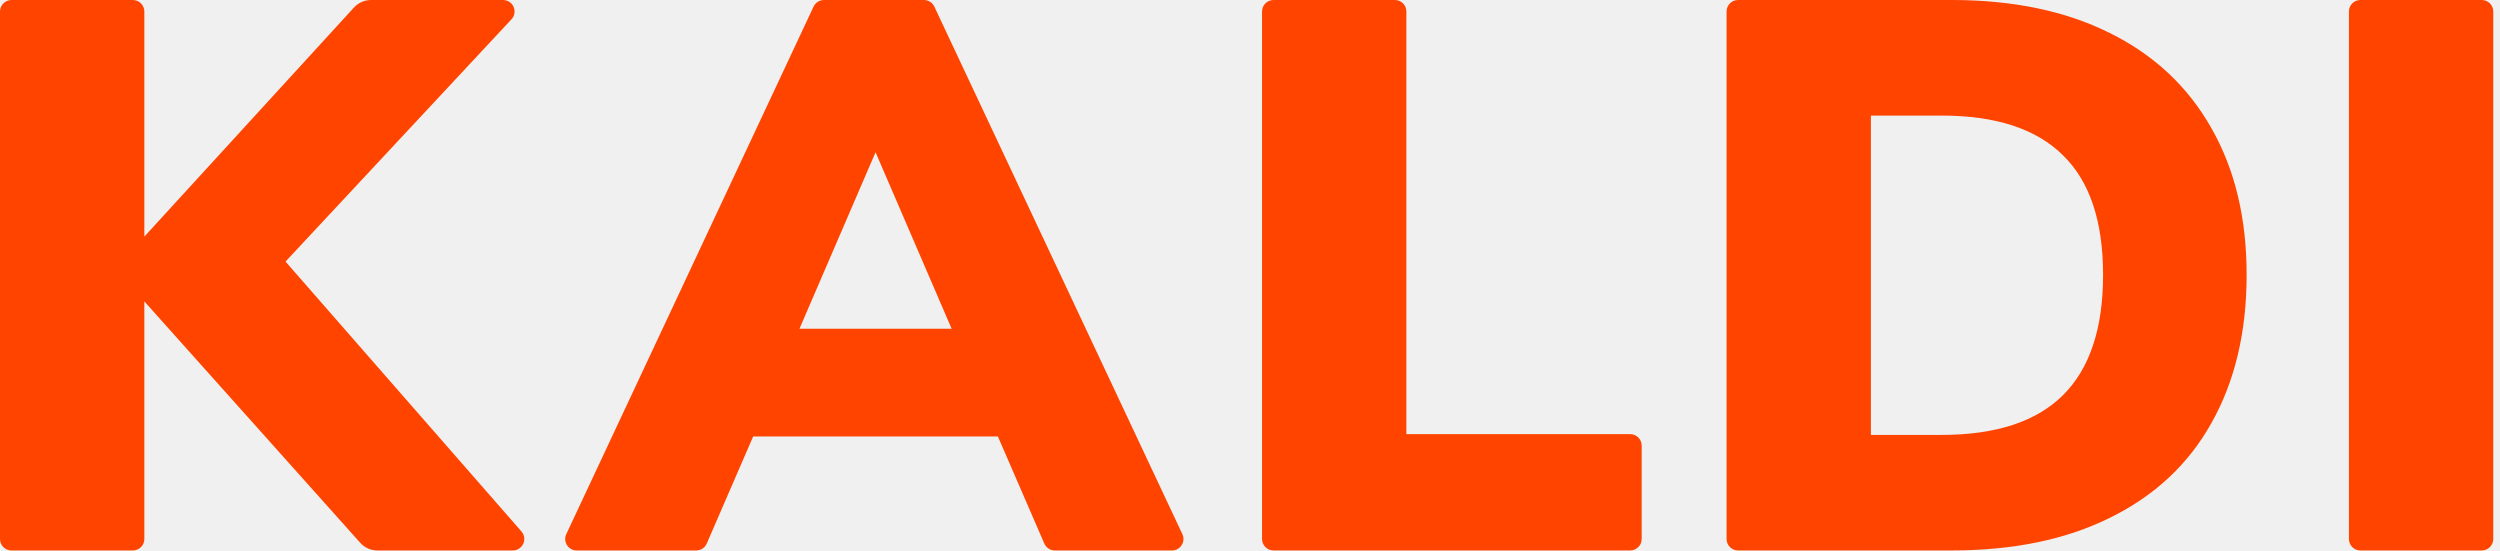
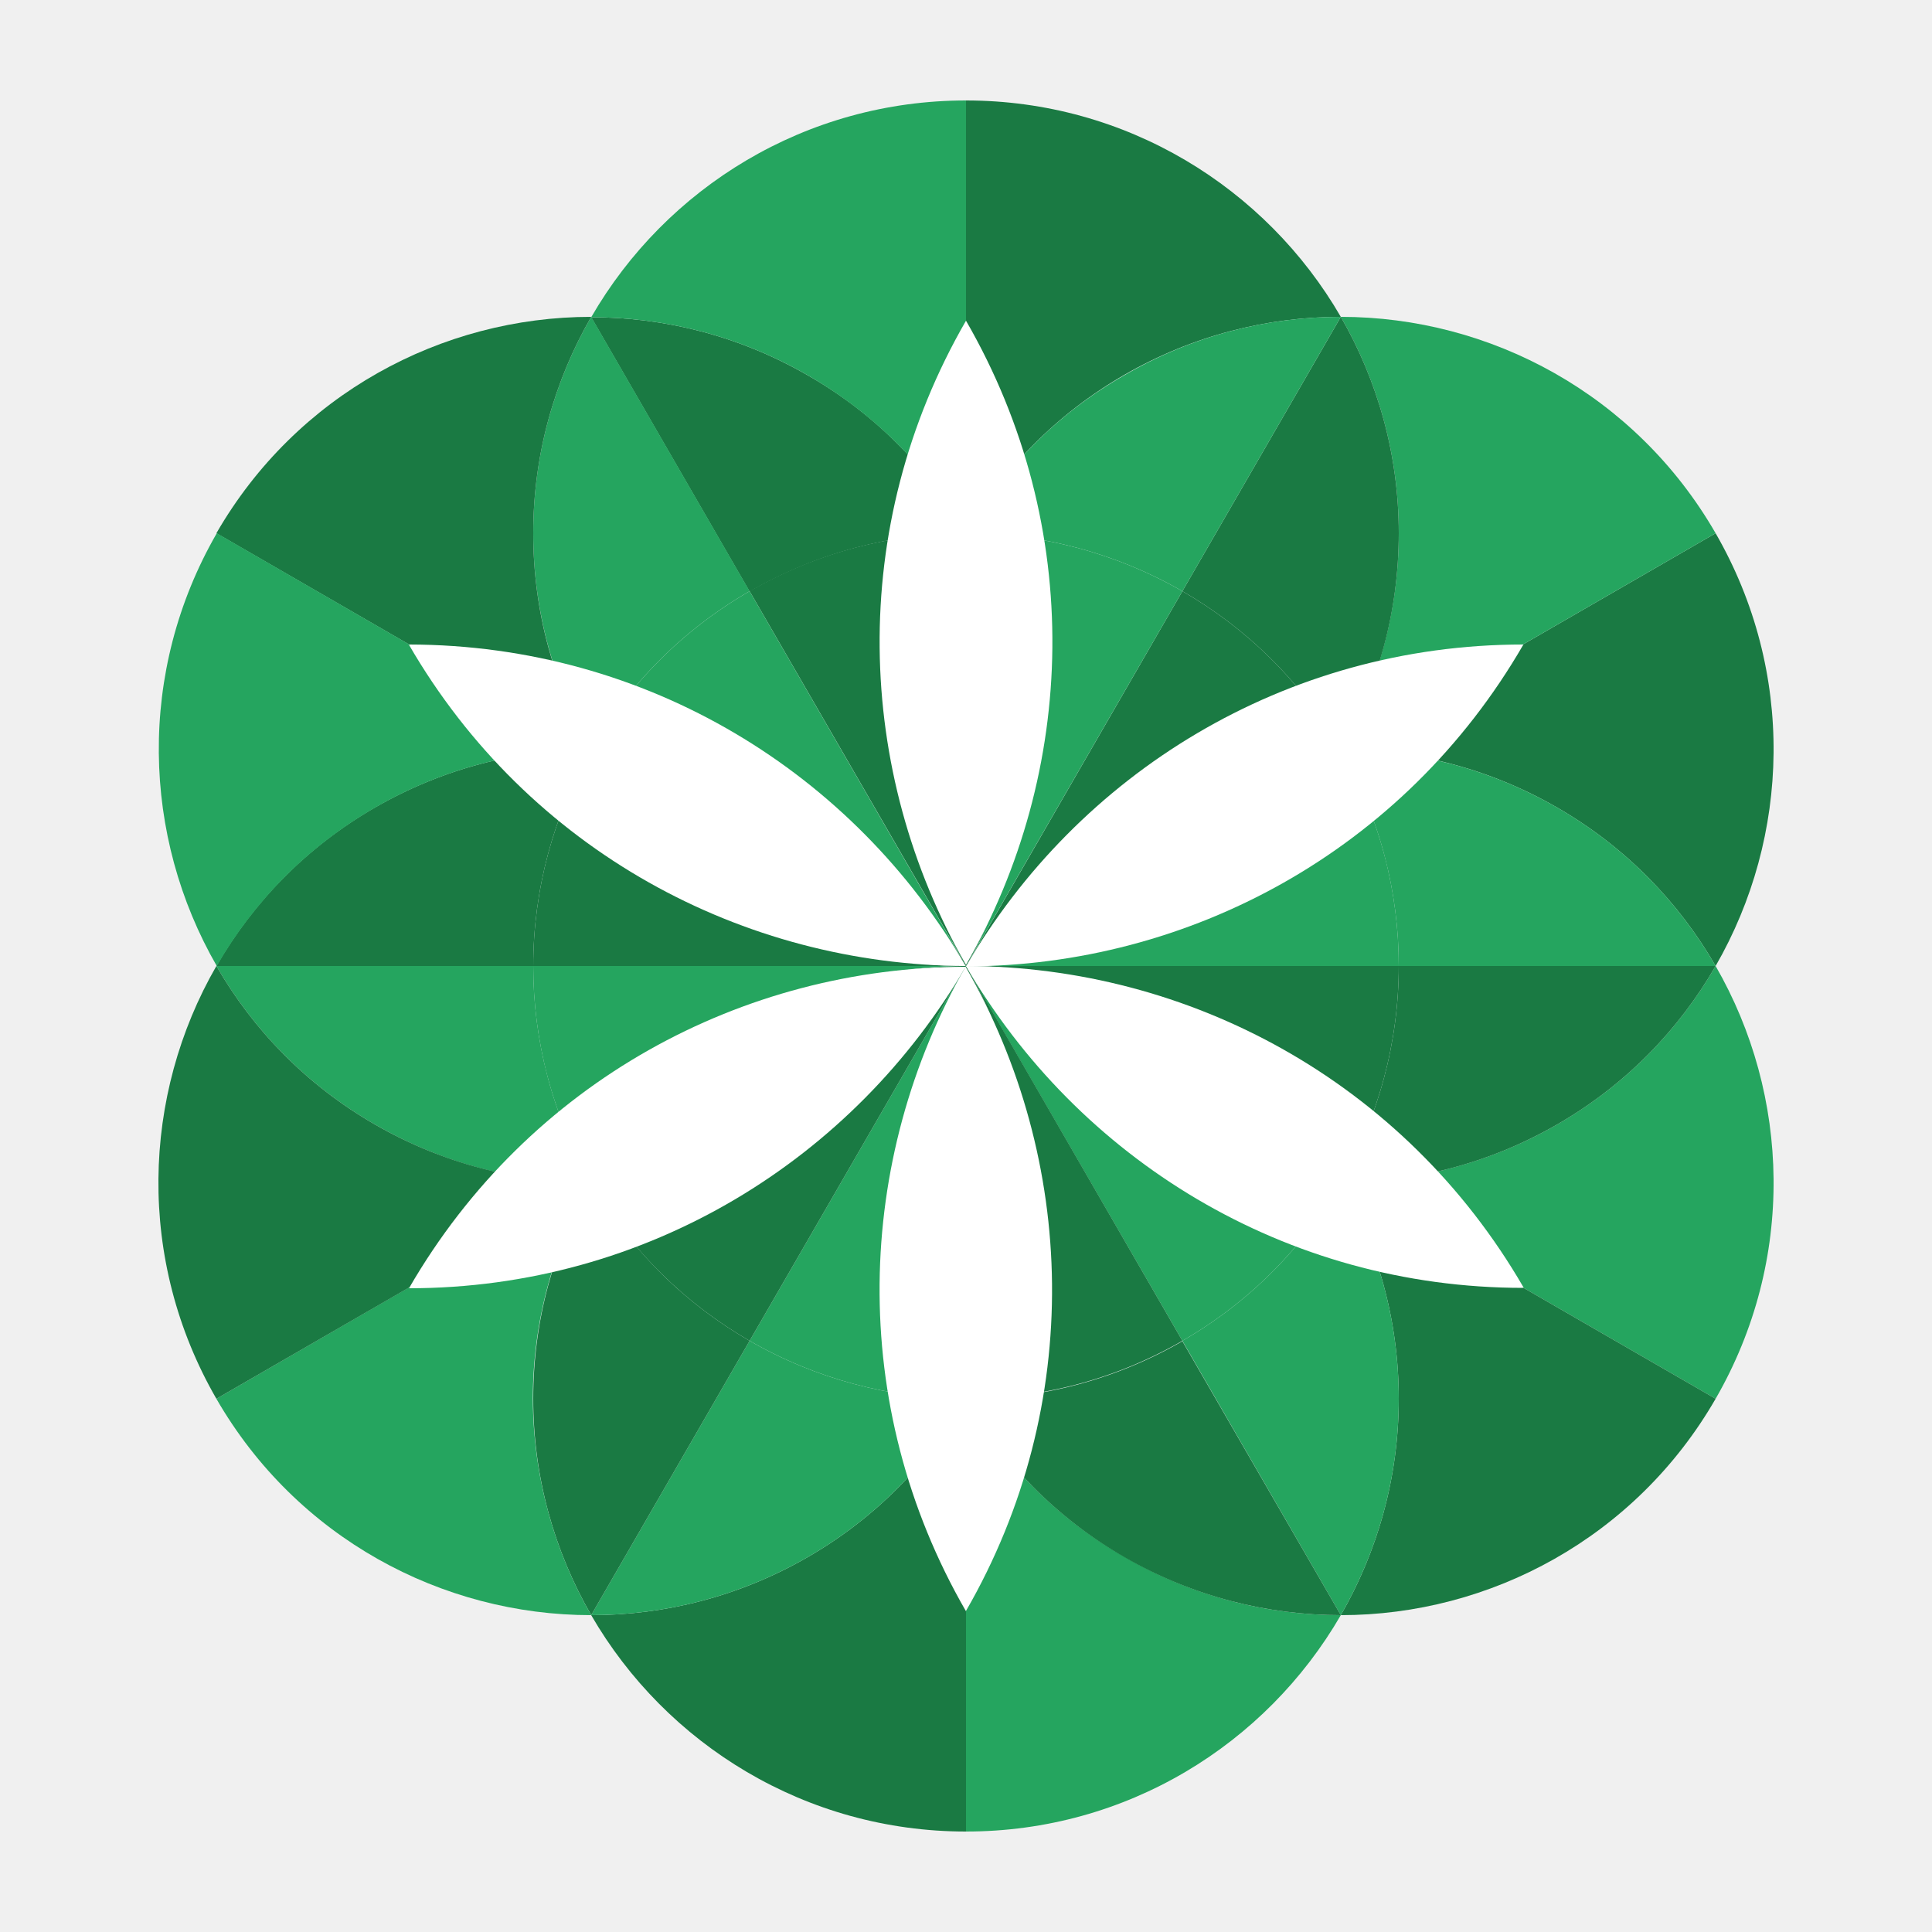
- <svg xmlns="http://www.w3.org/2000/svg" xmlns:xlink="http://www.w3.org/1999/xlink" viewBox="0 0 109 24">
-   <g transform="translate(-1470)">
-     <g style="mix-blend-mode:normal" transform="translate(1470)" fill="#f40">
-       <use xlink:href="#b" style="mix-blend-mode:normal" />
-       <use xlink:href="#c" style="mix-blend-mode:normal" />
-       <use xlink:href="#d" style="mix-blend-mode:normal" />
-       <use xlink:href="#e" style="mix-blend-mode:normal" />
-       <use xlink:href="#f" style="mix-blend-mode:normal" />
-     </g>
+ <svg xmlns="http://www.w3.org/2000/svg" class="logo-germinacion" viewBox="0 0 500 500">
+   <style>
+ 		@-webkit-keyframes rotate {
+ 			0% {
+ 				transform: rotate(0);
+ 			}
+ 			50% {
+ 				transform: rotate(180deg);
+ 			}
+ 			100% {
+ 				transform: rotate(360deg);
+ 			}
+ 		}
+ 
+ 		@-webkit-keyframes scale-flower {
+ 			0% {
+ 				transform: scale(1);
+ 			}
+ 			50% {
+ 				transform: scale(0.8);
+ 			}
+ 			100% {
+ 				transform: scale(1);
+ 			}
+ 		}
+ 
+ 		.estructura {
+ 			transform-origin: 50% 50%;
+ 			-webkit-animation: rotate 8s cubic-bezier(0.7, 0, 0.3, 1) infinite normal;
+ 		}
+ 
+ 		.flor {
+ 			transform-origin: 50% 50%;
+ 			-webkit-animation: scale-flower 8s cubic-bezier(0.7, 0, 0.3, 1) infinite normal;
+ 		}
+ 	</style>
+   <g class="estructura">
+     <path fill="#1A7A43" d="M444 138c20.7 35.9 19.3 78.5 0 112-9.5-16.5-23.3-30.8-41-41s-36.9-15-56-15l97-56z" />
+     <path fill="#25A55F" d="M444 250c19.3 33.5 20.7 76.1 0 112l-97-56c19 0 38.3-4.8 56-15 17.7-10.2 31.5-24.5 41-41zm0 0h-82c0-19-4.8-38.3-15-56 19 0 38.3 4.8 56 15 17.7 10.2 31.5 24.5 41 41z" />
+     <path fill="#1A7A43" d="M362 250h82c-9.5 16.5-23.3 30.8-41 41s-36.9 15-56 15c9.8-17 15-36.4 15-56z" />
+     <path fill="#25A55F" d="M444 138l-97 56c9.5-16.5 15-35.6 15-56s-5.5-39.5-15-56c38.7 0 76.3 20.1 97 56z" />
+     <path fill="#1A7A43" d="M444 362c-20.7 35.9-58.3 56-97 56 9.5-16.5 15-35.6 15-56s-5.5-39.5-15-56l97 56z" />
+     <path fill="#25A55F" d="M347 194c10.2 17.7 15 36.9 15 56H251.7c40.7-.6 76.2-23 95.3-56z" />
+     <path fill="#1A7A43" d="M251.7 250H362c0 19.6-5.2 39-15 56-19.2-33.2-55-55.7-96.1-56h.8zM347 82c9.5 16.5 15 35.6 15 56s-5.4 39.5-15 56c-10.2-17.7-24.5-31.5-41-41l41-71z" />
+     <path fill="#25A55F" d="M347 306c9.5 16.5 15 35.6 15 56s-5.5 39.5-15 56l-41-71c17.7-10.2 31.5-24.5 41-41z" />
+     <path fill="#1A7A43" d="M347 194c-19.1 33-54.6 55.4-95.3 56H250l97-56zm0 112l-97-56h.9c41.1.3 76.9 22.8 96.1 56zm0-224c-19 0-38.3 4.8-56 15-17.7 10.2-31.5 24.5-41 40.9V26c41.4 0 77.6 22.5 97 56zm0 224c-38.4 0-75.7-19.8-96.5-55.2-.1-.2-.3-.5-.4-.7L347 306z" />
+     <path fill="#25A55F" d="M347 418c-19.4 33.5-55.5 56-97 56V362c9.5 16.5 23.3 30.8 41 40.9 17.7 10.3 37 15.1 56 15.1zm0-336l-41 71c-17-9.8-36.4-15-56-15 9.5-16.5 23.3-30.8 41-40.9C308.7 86.8 328 82 347 82z" />
+     <path fill="#1A7A43" d="M347 418c-19 0-38.3-4.8-56-15-17.7-10.2-31.5-24.5-41-40.9 19 0 38.3-4.8 56-15l41 70.9zm0-224l-97 56c.1-.2.3-.5.4-.7 20.9-35.5 58.2-55.3 96.6-55.3z" />
+     <path fill="#25A55F" d="M347 306c-9.5 16.5-23.3 30.8-41 41l-55.2-95.5c-.1-.2-.3-.5-.4-.7 20.9 35.4 58.2 55.2 96.6 55.2z" />
+     <path fill="#1A7A43" d="M306 153c16.5 9.5 30.8 23.3 41 41-38.4 0-75.7 19.8-96.5 55.2.1-.2.3-.5.4-.7L306 153z" />
+     <path fill="#25A55F" d="M306 153l-55.2 95.6C270.7 213 269.1 171 250 138c19.6 0 39 5.2 56 15z" />
+     <path fill="#1A7A43" d="M250.8 251.4L306 347c-17.7 10.2-36.9 15-56 15 19.1-33.1 20.7-75 .8-110.6zM250 138c19.1 33.1 20.7 75 .8 110.6l-.8 1.4V138z" />
+     <path fill="#1A7A43" d="M250.8 251.4C270.7 287 269 328.9 250 362V250l.8 1.4zM250 362v112c-41.4 0-77.6-22.5-97-56 19 0 38.3-4.8 56-15 17.7-10.2 31.5-24.5 41-41z" />
+     <path fill="#25A55F" d="M250 362c-9.5 16.5-23.3 30.8-41 41s-37 15-56 15l41-71c17 9.8 36.4 15 56 15z" />
+     <path fill="#1A7A43" d="M250 250v112c-19.2-33.3-20.7-75.5-.4-111.2.1-.3.3-.5.4-.8zm0-112v112c-.1-.2-.3-.5-.4-.7-20.3-35.8-18.8-78 .4-111.3zm0 0c-19 0-38.3 4.9-56 15.1l-41-71c19 0 38.3 4.8 56 15 17.7 10.1 31.5 24.4 41 40.9z" />
+     <path fill="#25A55F" d="M250 26v112c-9.5-16.5-23.3-30.7-41-40.9s-37-15-56-15C172.4 48.5 208.6 26 250 26z" />
+     <path fill="#1A7A43" d="M249.2 248.6l.8 1.4-97-56c38.2 0 75.3 19.6 96.2 54.6zm.8 1.4h-1.7c-40.8-.6-76.2-23-95.4-56l97.1 56zm-56-97c17.7-10.2 37-15 56-15-19.2 33.3-20.7 75.5-.4 111.2-.1-.2-.3-.4-.4-.7L194 153zm56 97l-.8 1.4c-20.9 35-58 54.5-96.1 54.6l96.9-56zm0 0l-97 56c19.2-33.2 55-55.6 96.1-56h.9z" />
+     <path fill="#25A55F" d="M249.6 250.8c-20.3 35.7-18.7 78 .4 111.2-19.6 0-39-5.2-56-15l55.2-95.6c.1-.2.2-.4.4-.6z" />
+     <path fill="#1A7A43" d="M249.2 251.4L194 347c-16.5-9.5-30.8-23.3-41-41 38.2 0 75.3-19.6 96.2-54.6z" />
+     <path fill="#25A55F" d="M194 153l55.2 95.6c-20.9-35-58-54.6-96.2-54.6 9.5-16.5 23.3-30.8 41-41zm54.3 97h.8c-41.1.3-76.9 22.8-96.1 56-10.2-17.7-15-36.9-15-56h110.3z" />
+     <path fill="#1A7A43" d="M248.3 250H138c0-19.6 5.2-39 15-56 19.1 33 54.6 55.4 95.3 56z" />
+     <path fill="#25A55F" d="M153 82l41 71c-17.7 10.2-31.5 24.5-41 41-9.5-16.5-15-35.6-15-56s5.5-39.5 15-56z" />
+     <path fill="#1A7A43" d="M194 347l-41 71c-9.5-16.5-15-35.6-15-56s5.4-39.5 15-56h.1c10.1 17.7 24.4 31.5 40.9 41z" />
+     <path fill="#25A55F" d="M153 306c-19.1.1-38.3-4.8-56-15-17.7-10.2-31.5-24.5-41-41h82c0 19 4.8 38.3 15 56z" />
+     <path fill="#25A55F" d="M153 418c-38.7 0-76.3-20.1-97-56l96.9-56c-9.5 16.5-15 35.6-15 56 .1 20.4 5.6 39.5 15.1 56z" />
+     <path fill="#1A7A43" d="M153 82c-9.5 16.5-15 35.6-15 56s5.4 39.5 15 56l-97-56c20.7-35.9 58.3-56 97-56zm0 112c-9.8 17-15 36.4-15 56H56c9.5-16.5 23.3-30.8 41-41s36.9-15 56-15z" />
+     <path fill="#25A55F" d="M153 194c-19 0-38.3 4.8-55.9 15-17.7 10.2-31.5 24.5-41 41-19.3-33.5-20.7-76.1 0-112l96.9 56z" />
+     <path fill="#1A7A43" d="M153 306l-97 56c-20.7-35.9-19.3-78.5 0-112 9.5 16.5 23.3 30.8 41 41s36.9 15 56 15z" />
  </g>
-   <defs>
-     <path id="b" d="M22.735 23.171c.283.323.053.829-.376.829h-5.907c-.285 0-.556-.121-.745-.333l-9.414-10.526v10.36c0 .276-.224.5-.5.5h-5.293c-.276 0-.5-.224-.5-.5v-23c0-.276.224-.5.5-.5h5.293c.276 0 .5.224.5.5v9.815l9.141-9.99c.19-.207.457-.325.738-.325h5.762c.437 0 .664.521.366.841l-9.851 10.563 10.287 11.767z" />
-     <path id="c" d="M45.991 24c-.199 0-.38-.118-.459-.301l-2.024-4.669h-10.67l-2.024 4.669c-.079.183-.259.301-.459.301h-5.212c-.366 0-.608-.381-.453-.712l10.782-23c.082-.176.259-.288.453-.288h4.358c.194 0 .37.112.453.287l10.815 23c.156.332-.086.713-.452.713h-5.108zm-11.135-9.668h6.635l-3.317-7.694-3.317 7.694z" />
-     <path id="d" d="M55.525 24c-.276 0-.5-.224-.5-.5v-23c0-.276.224-.5.5-.5h5.293c.276 0 .5.224.5.5v18.428h9.759c.276 0 .5.224.5.5v4.072c0 .276-.224.5-.5.5h-15.552z" />
-     <path id="e" d="M75.279.5c0-.276.224-.5.5-.5h9.315c2.667 0 4.959.477 6.874 1.43 1.938.953 3.42 2.338 4.446 4.153 1.026 1.793 1.539 3.926 1.539 6.4 0 2.496-.513 4.652-1.539 6.468-1.003 1.793-2.474 3.166-4.412 4.119-1.915.953-4.218 1.43-6.908 1.43h-9.315c-.276 0-.5-.224-.5-.5v-23zm9.37 18.462c2.371 0 4.138-.579 5.301-1.736 1.163-1.157 1.744-2.905 1.744-5.242 0-2.338-.581-4.074-1.744-5.209-1.163-1.157-2.93-1.736-5.301-1.736h-3.078v13.923h3.078z" />
-     <path id="f" d="M102.913 24c-.276 0-.5-.224-.5-.5v-23c0-.276.224-.5.5-.5h5.293c.276 0 .5.224.5.5v23c0 .276-.224.5-.5.5h-5.293z" />
-   </defs>
+   <g class="flor" fill="#FFF">
+     <path d="M250 83c-30.9 53.5-28.7 116.7 0 166.7 28.7-50 30.9-113.2 0-166.7zm0 334v-.1c30.8-53.4 28.6-116.8-.1-166.7-28.6 49.9-30.8 113.3.1 166.8 0-.1 0 0 0 0zM106.2 167l-.4-.2c30.9 53.4 86.6 83 144.1 83.2-28.9-49.8-82.3-83.1-144-83.2l.3.2zm287.9 166.2s.2.1.2 0c-30.9-53.4-86.7-83.1-144.3-83.2 28.9 49.8 82.5 83.3 144.2 83.3 0 0-.1 0-.1-.1z" />
+     <path d="M106.2 333.1l-.4.3c61.7 0 115.2-33.5 144.1-83.2-57.6.1-113.1 29.7-144 83.1-.1-.1.3-.2.3-.2zm287.9-166.2s.2-.1.1-.1c-61.7 0-115.3 33.5-144.2 83.3 57.6-.1 113.3-29.8 144.2-83.2 0-.1-.1 0-.1 0z" />
+   </g>
</svg>
